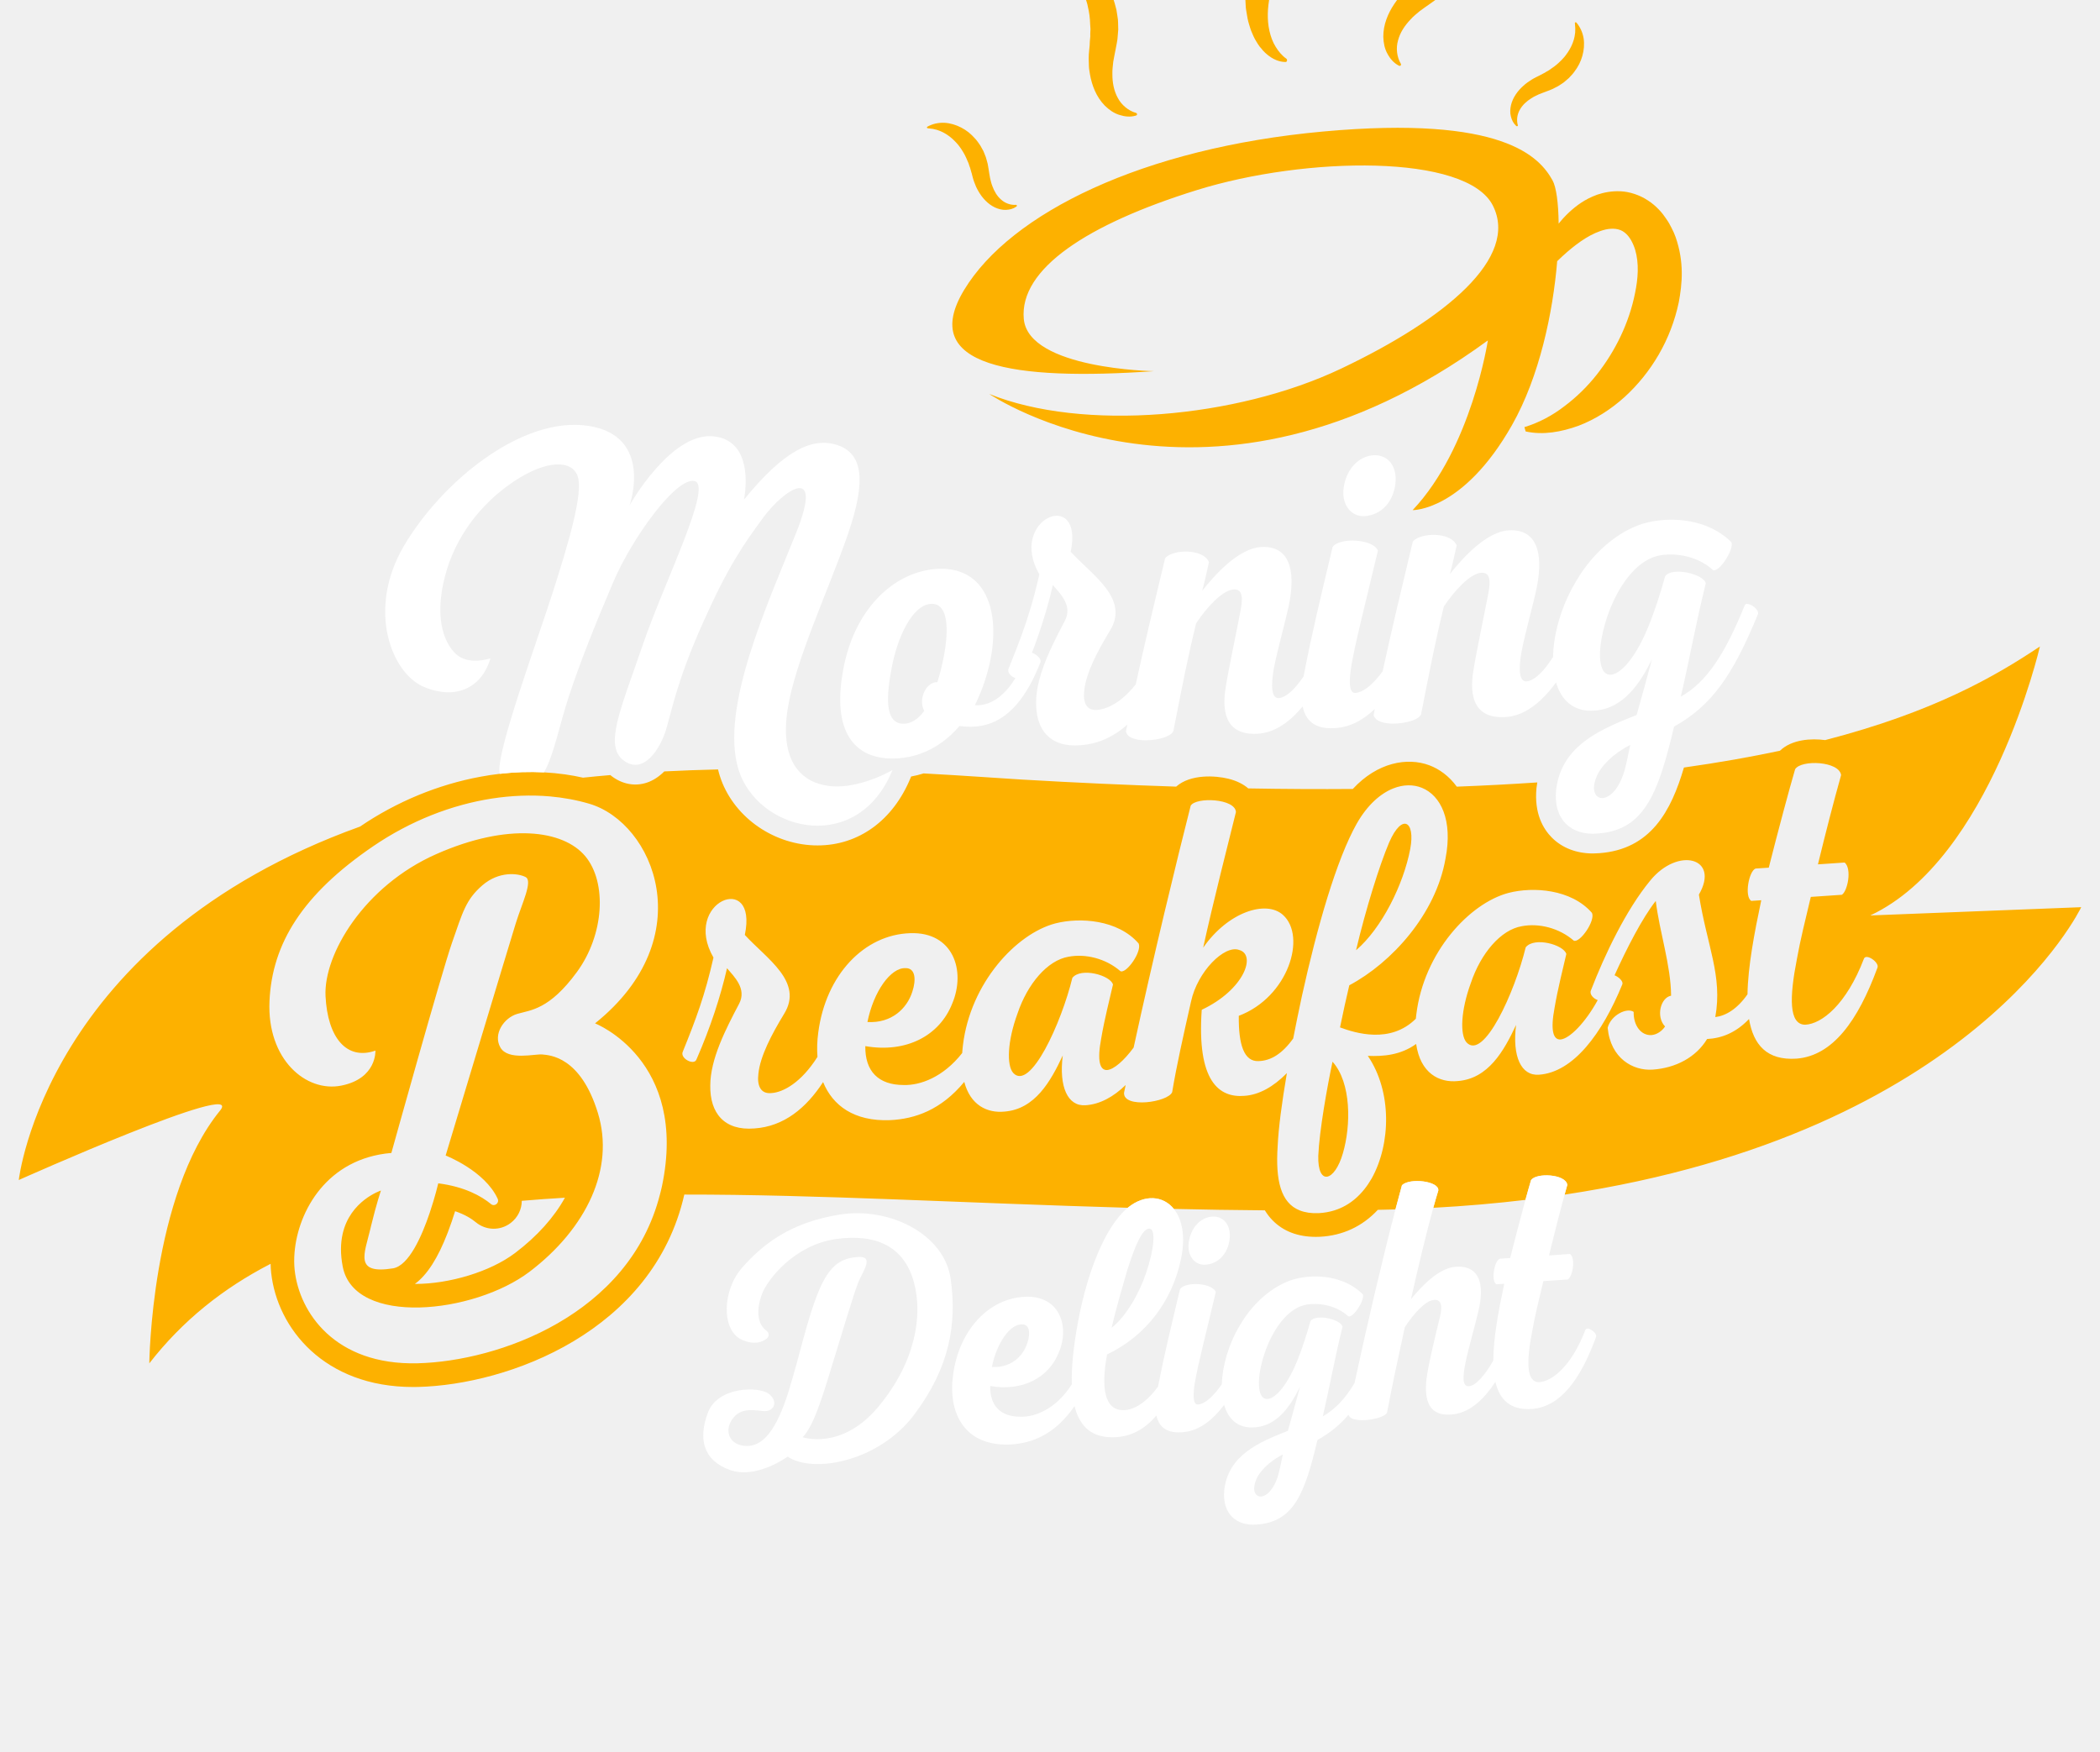
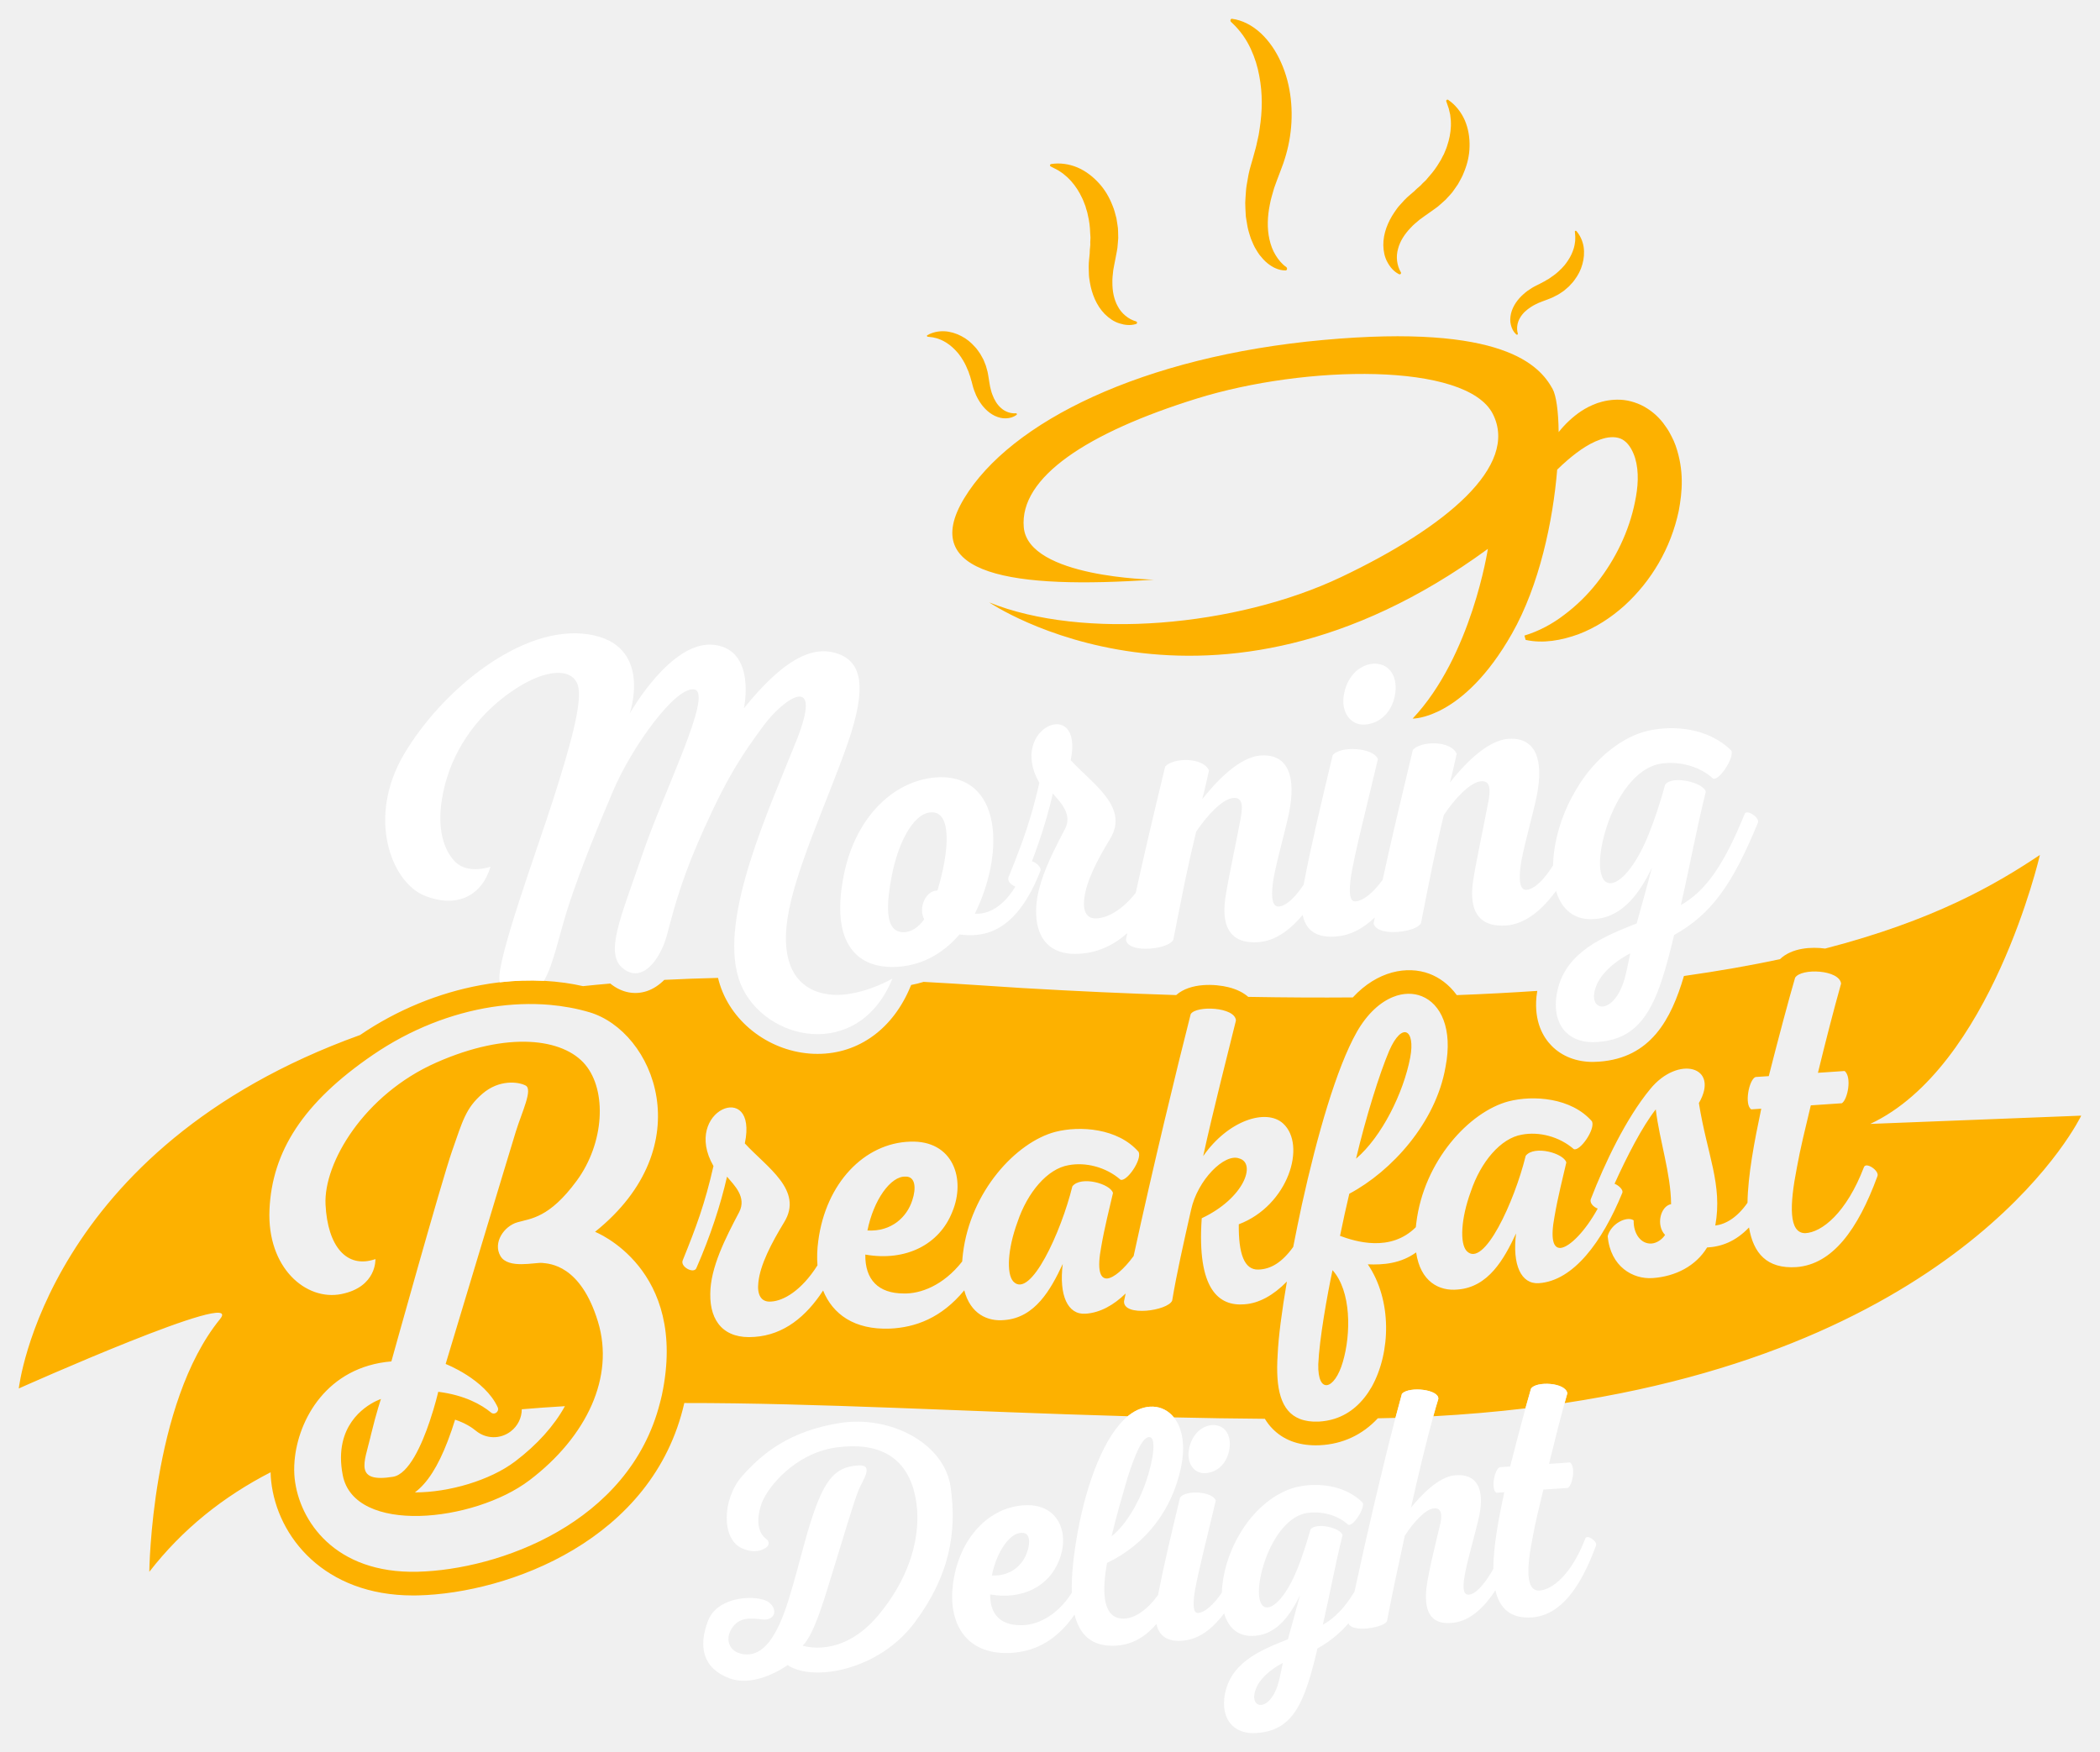
- <svg xmlns="http://www.w3.org/2000/svg" viewBox="153.98 253.37 671.03 559.88" role="img" aria-label="Morning Breakfast Delight">
+ <svg xmlns="http://www.w3.org/2000/svg" viewBox="153.98 186.75 671.03 559.88" role="img" aria-label="Morning Breakfast Delight">
  <g transform="translate(0,1000) scale(1,-1)">
    <path fill="#fdb100" fill-rule="nonzero" d="M 592.3 370.05 C 589.43 365.05 585.48 361.42 580.38 359.82 C 578.81 359.33 577.13 359.02 575.33 358.93 C 572.97 358.83 571 359.14 569.33 359.79 C 563.22 362.18 561.52 369.43 562.24 380.32 C 562.49 385.98 563.56 394.17 565.19 403.69 C 560.85 399.26 556.23 396.73 551.65 396.42 C 543.45 395.73 536.39 401.13 537.98 423.92 C 551.53 430.3 555.52 441.51 549.94 443.04 C 545.27 444.78 536.61 436.13 534.56 426.56 C 532.06 415.46 530.01 406.44 528.53 397.59 C 527.16 394.36 512.93 392.31 513.15 397.38 C 513.33 398.21 513.5 399.04 513.67 399.88 C 509.77 396.09 505.47 393.72 500.85 393.41 C 495.16 393.02 492.31 399.25 493.57 409.32 C 489.69 400.99 484.68 392.18 475 391.39 C 469.5 390.83 464.06 393.38 462.1 400.88 C 454.76 391.99 446.44 389.01 438.33 388.65 C 426.93 388.22 420.06 393.28 416.99 400.82 C 411.61 392.55 404.49 386.64 395.06 386 C 385.38 385.22 380.82 390.92 380.94 399.68 C 380.94 408.15 385.83 417.64 390.16 425.85 C 392.67 430.67 388.57 434.49 386.29 437.21 C 384.24 428.19 380.94 418.12 376.5 407.99 C 375.7 406.02 371.14 408.45 372.17 410.56 C 376.38 420.96 379.23 428.53 381.96 440.61 C 371.71 458.37 396.31 468.5 391.98 447.84 C 398.93 440.25 410.89 432.85 404.51 422.58 C 400.53 416.03 396.88 409.09 396.31 403.45 C 395.86 399.72 397 396.93 400.53 397.31 C 404.27 397.56 410 400.66 415.19 408.87 C 415 411.36 415.08 413.96 415.44 416.62 C 417.84 435.1 430.13 447.95 444.82 448.4 C 458.49 448.91 462.7 436.48 458.26 425.93 C 454.16 415.54 443.46 410.04 430.48 412.31 C 430.36 404.24 434.69 399.88 442.77 399.88 C 447.98 399.73 455.35 402.33 461.44 410.1 C 461.5 410.92 461.57 411.76 461.68 412.63 C 464.07 432.47 478.65 448.21 491.17 451.52 C 499.03 453.55 511.22 452.73 517.82 445.11 C 518.96 442.59 513.95 435.42 512.01 436.25 C 507.35 440.31 500.85 441.92 495.39 440.87 C 488.67 439.73 482.29 432.2 479.1 422.69 C 475.91 414 475.57 406.19 477.74 403.74 C 483.2 397.82 493.11 419.67 496.64 434.12 C 499.37 437.59 508.83 434.94 509.62 431.99 C 508.6 427.55 506.89 420.87 505.86 414.79 C 504.5 407.59 505.41 404.51 507.8 404.67 C 509.92 404.89 513.12 407.63 516.22 411.85 C 522.5 440.77 529.97 471.55 534.45 489.15 C 536.16 491.99 548.68 491.47 548.91 487.11 C 546.86 478.78 541.51 457.92 538.44 443.77 C 546.41 455.24 558.59 459.07 563.94 454.24 C 571.57 447.37 565.65 427.98 549.82 421.99 C 549.71 412.69 551.53 407.35 556.09 407.52 C 560.09 407.62 563.72 409.88 567.21 414.75 C 568.06 419.12 568.99 423.66 569.98 428.27 C 574.88 450.46 581.03 471.92 587.52 483.43 C 590.9 489.36 595.06 493.02 599.17 494.66 C 602.38 495.94 605.56 495.97 608.3 494.87 C 614.34 492.44 618.28 484.53 615.87 472.22 C 612.8 454.52 598.68 438.95 585.13 431.75 C 584.22 428 583.08 422.73 582.17 418.29 C 587.05 416.49 598.25 412.95 606.39 421.06 C 606.44 421.5 606.48 421.94 606.54 422.39 C 608.93 442.23 623.5 457.98 636.03 461.28 C 643.89 463.31 656.07 462.49 662.68 454.88 C 663.82 452.36 658.81 445.19 656.87 446.01 C 652.2 450.07 645.71 451.68 640.25 450.63 C 633.53 449.5 627.15 441.96 623.96 432.45 C 620.77 423.76 620.43 415.95 622.59 413.5 C 628.06 407.58 637.97 429.43 641.5 443.88 C 644.23 447.35 653.68 444.7 654.48 441.75 C 653.46 437.31 651.75 430.63 650.72 424.55 C 649.36 417.35 650.27 414.27 652.66 414.43 C 655.58 414.73 660.57 419.83 664.51 427.01 C 663.15 427.5 661.8 428.86 662.34 430.12 C 666.78 441.62 673.61 455.89 681.24 465.15 C 690.13 476.13 703.68 472.53 696.84 460.73 C 699.46 444.24 704.47 434.73 702.08 421.59 C 705.42 422 709.06 424.13 712.37 428.86 C 712.51 437.66 714.53 448.33 716.77 458.93 L 713.59 458.72 C 711.31 460.07 712.79 468.23 714.95 469.06 L 719.17 469.34 C 722.13 481.02 725.66 494.24 727.59 500.8 C 729.53 503.93 741.71 503.39 742.28 498.92 C 739.78 490 737.39 480.68 734.88 470.4 L 743.42 470.98 C 745.81 468.95 744.33 461.75 742.51 460.67 L 732.6 460 C 730.9 452.91 729.19 445.96 728.16 440.16 C 725.77 427.97 725.54 419.21 730.78 419.15 C 736.13 419.37 743.99 425.64 749.57 440.23 C 750.25 442.06 754.58 439.07 753.9 437.38 C 747.64 420.29 739.55 409.22 728.05 408.31 C 718.54 407.67 714.23 412.78 712.86 420.98 C 708.59 416.49 703.99 414.81 699.46 414.58 C 695.93 408.74 689.44 405.3 682.04 404.8 C 675.78 404.37 668.6 408.4 667.69 418.18 C 668.72 422.21 673.84 424.74 676 423.25 C 675.89 418.87 678.4 415.62 681.7 415.84 C 683.41 415.96 685.11 417.17 686.03 418.59 C 683.06 421.68 684.55 427.79 687.96 428.43 C 687.85 438.4 684.32 448.41 683.06 458.71 C 678.76 453.25 673.85 443.69 669.89 434.95 C 671.27 434.4 672.78 432.97 672.36 432.02 C 665.98 416.42 656.76 403.91 645.71 403.17 C 640.02 402.78 637.17 409.02 638.42 419.08 C 634.55 410.75 629.54 401.94 619.86 401.15 C 613.82 400.53 607.84 403.66 606.49 413 C 601.51 409.42 596.03 408.99 591.05 409.19 C 598.79 397.82 598.45 381.12 592.3 370.05 M 299.4 359.55 C 302.55 358.49 304.68 357.14 306.05 356 C 309.28 353.34 313.86 353.25 317.19 355.81 C 319.46 357.55 320.7 360.17 320.71 362.87 C 325.22 363.26 329.82 363.59 334.49 363.86 C 331.04 357.61 325.68 351.59 318.6 346.22 C 310.54 340.11 297.39 336.31 286.72 336.31 L 286.55 336.31 C 290.5 339.22 293.92 344.58 297.03 352.67 C 297.96 355.08 298.76 357.45 299.4 359.55 M 287.42 310.95 C 260.96 310.29 249.62 327.22 248.14 340.7 C 247.95 342.46 247.93 344.38 248.1 346.37 C 249.21 359.6 258.47 376.45 279.04 378.17 C 279.04 378.17 295.06 435.77 298.43 445.39 C 301.8 455 302.79 459.11 308.13 463.71 C 313.47 468.31 319.55 467.57 321.93 466.34 C 324.32 465.11 320.78 457.96 318.81 451.63 C 316.84 445.3 296.38 377.35 296.38 377.35 C 296.38 377.35 308.91 372.5 313.02 363.5 C 313.26 362.97 313.15 362.46 312.86 362.09 C 312.42 361.51 311.56 361.26 310.87 361.83 C 310.85 361.84 310.84 361.85 310.83 361.87 C 307.79 364.36 302.52 367.37 294.02 368.46 C 294.02 368.46 293.03 364.18 291.28 359.01 C 288.75 351.5 284.6 342.11 279.54 341.29 C 267.03 339.28 270.45 345.98 272.3 353.8 C 272.38 354.16 272.47 354.51 272.55 354.86 C 274.29 362.02 275.71 366.16 275.71 366.16 C 275.71 366.16 265.8 362.96 263.44 352.18 C 262.81 349.31 262.71 345.9 263.49 341.86 C 267.18 322.68 305.4 326.73 323.17 340.19 C 332.22 347.06 339.16 355.37 343.07 364.28 C 346.82 372.85 347.76 381.97 345.05 390.88 C 339.5 409.07 329.58 409.39 327.28 409.64 C 324.97 409.89 316.35 407.59 313.88 411.86 C 311.42 416.13 315.03 421.39 319.3 422.62 C 323.58 423.86 329.49 423.94 338.29 435.94 C 347.08 447.93 347.98 464.62 341 473 C 334.01 481.38 316.35 483.84 293.34 473.65 C 270.33 463.47 257.34 441.61 258 428.29 C 258.66 414.98 264.74 407.67 273.94 410.87 C 273.94 410.87 274.44 402 263.1 399.7 C 251.76 397.4 239.27 408.08 240.09 426.65 C 240.91 445.22 250.77 460.84 273.12 476.12 C 285.14 484.34 298.31 489.42 311.1 491.42 C 317.43 492.4 323.67 492.63 329.64 492.12 C 334.03 491.73 338.29 490.95 342.31 489.76 C 362.86 483.68 378.31 447.03 344.12 419.58 C 344.12 419.58 374.03 407.91 365.49 367.48 C 365.3 366.58 365.07 365.71 364.84 364.83 C 355.01 326.39 313.29 311.59 287.42 310.95 M 751.6 454.07 C 790.17 472.12 805.81 540.03 805.81 540.03 C 791.53 530.49 771.96 519.12 737.19 510.11 C 732.81 510.7 726.54 510.37 722.74 506.71 C 713.49 504.74 703.31 502.93 692.06 501.34 C 688.01 487.55 681.5 475.11 664.89 473.96 C 664.24 473.91 663.59 473.88 662.95 473.88 C 657.71 473.88 653.11 475.66 649.82 478.99 C 647.16 481.68 644.16 486.59 644.94 494.72 L 644.95 494.82 C 645.02 495.42 645.1 496 645.2 496.58 C 637.05 496.03 628.48 495.57 619.48 495.23 C 617.01 498.64 613.84 500.89 610.68 502.07 C 603.65 504.68 594.11 503 586.25 494.49 C 575.64 494.41 564.52 494.46 552.84 494.67 C 551.39 495.93 549.36 497.05 546.51 497.76 C 542.41 498.78 534.39 499.31 529.81 495.24 C 514.27 495.74 497.85 496.48 480.46 497.5 C 473.35 497.92 462.46 498.74 449.11 499.46 C 447.8 499.05 446.47 498.72 445.12 498.47 L 444.98 498.13 C 439.41 484.48 428.36 476.45 415.25 476.45 C 414.83 476.45 414.41 476.46 413.98 476.47 C 400.32 477.01 388 486.11 384.01 498.6 C 383.79 499.3 383.59 500.01 383.42 500.73 C 377.75 500.6 372.02 500.4 366.25 500.1 C 364.63 498.49 362.76 497.2 360.64 496.5 C 356.82 495.25 352.82 496 349.37 498.63 C 349.25 498.73 349.13 498.83 349.01 498.93 C 346.09 498.68 343.17 498.41 340.27 498.1 C 338.39 498.53 336.48 498.87 334.54 499.15 C 332.32 499.46 330.07 499.68 327.8 499.8 C 323.17 500.04 318.45 499.88 313.69 499.34 C 311.61 499.1 309.52 498.78 307.44 498.39 C 294.17 495.94 280.87 490.54 269.02 482.47 C 168.51 446.27 159.98 369.52 159.98 369.52 C 159.98 369.52 232.64 402 224.3 391.71 C 202.21 364.58 201.69 310.93 201.69 310.93 C 212.3 324.59 225.3 334.94 240.45 342.74 C 240.47 341.74 240.53 340.78 240.63 339.87 C 242.57 322.12 257.58 303.37 285.98 303.37 C 286.52 303.37 287.06 303.38 287.61 303.39 C 316.5 304.11 362.72 321.1 372.64 364.87 C 414.97 364.92 462.61 362.12 514.34 360.65 C 514.39 360.69 514.44 360.73 514.48 360.77 C 519.74 364.98 525.62 364.55 529.07 360.28 C 538.64 360.06 548.33 359.9 558.15 359.83 C 558.84 358.7 559.63 357.63 560.58 356.67 C 564.02 353.14 568.68 351.35 574.46 351.35 C 574.87 351.35 575.29 351.36 575.71 351.38 C 583.01 351.74 589.31 354.69 594.25 359.99 C 596.14 360.03 598.02 360.06 599.88 360.12 C 600.61 362.92 601.31 365.53 601.96 367.86 C 604.4 370.29 613.94 369.2 613.57 366.15 C 613.1 364.63 612.55 362.75 611.97 360.64 C 622.26 361.2 632.07 362.05 641.41 363.17 C 642.09 365.65 642.7 367.81 643.19 369.45 C 644.72 371.92 654.35 371.49 654.8 367.96 C 654.51 366.93 654.22 365.89 653.93 364.85 C 784.84 384.63 819.01 456.71 819.01 456.71 Z" />
    <path fill="#fdb100" fill-rule="nonzero" d="M 462.06 653.98 C 447.27 629.49 477.67 624.89 522.71 628.01 C 522.71 628.01 482.6 628.66 481.12 644.69 C 479.65 660.72 501.5 675.01 536.35 685.86 C 571.19 696.71 622.63 697.53 631.01 680.93 C 639.39 664.33 616.06 644.77 582.53 628.83 C 549 612.89 499.95 608.68 470.08 620.73 C 470.08 620.73 540.37 572.72 629.41 637.84 C 629.41 637.84 624.23 603.56 605.37 583.6 C 605.37 583.6 621.48 583.24 637.09 610.72 C 645.91 626.24 650.22 646.84 651.56 663.16 C 652.62 664.21 653.73 665.21 654.84 666.18 C 658.47 669.28 662.55 672.21 667.01 673.28 C 669.2 673.76 671.46 673.63 673.08 672.34 C 674.7 671.12 675.8 668.96 676.47 666.83 C 677.77 662.43 677.4 657.53 676.42 652.87 C 674.53 643.45 670.19 634.49 664.2 626.9 C 661.2 623.1 657.72 619.69 653.86 616.8 C 650.04 613.85 645.73 611.54 641.09 610.13 L 641.48 608.75 C 647.06 607.51 652.93 608.59 658.39 610.57 C 663.8 612.63 668.77 615.85 673.08 619.73 C 681.64 627.55 687.88 638.02 690.41 650.01 C 691.53 656.05 692.18 662.9 689.39 670.89 C 689.04 671.86 688.62 672.84 688.08 673.84 C 687.6 674.83 687.05 675.79 686.36 676.75 L 685.36 678.15 C 684.98 678.66 684.47 679.21 684 679.71 C 683.05 680.71 681.85 681.74 680.54 682.58 C 677.92 684.33 674.61 685.39 671.77 685.5 C 668.89 685.63 666.47 685.11 664.43 684.44 C 660.41 683 657.71 680.93 655.4 678.81 C 654.14 677.64 653.04 676.42 652.03 675.16 C 651.96 681.88 651.24 686.88 650.08 688.98 C 645.97 696.38 634.46 709.86 576.78 704.6 C 519.09 699.34 476.85 678.47 462.06 653.98" />
    <path fill="#fdb100" fill-rule="nonzero" d="M 547.55 806.06 C 550.46 803.34 552.31 800.51 553.66 797.61 C 554.99 794.72 555.86 791.85 556.37 788.99 C 557.45 783.3 557.36 777.82 556.5 772.23 C 556.42 771.53 556.27 770.83 556.17 770.12 C 556 769.42 555.89 768.71 555.7 768.01 C 555.43 766.56 555.01 765.15 554.6 763.68 L 554.45 763.11 L 554.22 762.3 L 553.75 760.68 C 553.44 759.6 553.14 758.56 552.92 757.4 C 552.71 756.23 552.49 755.08 552.31 753.92 L 552.19 753.05 L 552.11 752.12 L 551.98 750.28 C 551.94 749.66 551.89 749.06 551.88 748.44 L 551.94 746.51 L 552.04 744.6 C 552.05 743.98 552.21 743.28 552.3 742.64 L 552.63 740.71 C 552.75 740.07 552.94 739.4 553.13 738.77 C 553.33 738.13 553.5 737.51 553.73 736.89 C 553.99 736.27 554.24 735.65 554.51 735.06 C 554.77 734.47 555.09 733.9 555.43 733.36 C 555.78 732.81 556.07 732.26 556.46 731.78 C 556.86 731.29 557.25 730.82 557.64 730.38 C 558.03 729.93 558.49 729.56 558.91 729.18 C 560.67 727.73 562.61 726.87 564.6 726.82 L 564.78 726.81 C 564.94 726.81 565.11 726.92 565.19 727.11 C 565.31 727.38 565.22 727.74 564.99 727.9 C 563.69 728.79 562.51 730.18 561.6 731.68 C 560.65 733.19 560.03 734.94 559.62 736.73 C 558.8 740.35 559 744.19 559.73 747.82 C 560.05 749.66 560.63 751.42 561.13 753.2 C 561.73 754.95 562.39 756.62 563.06 758.39 C 564.47 761.93 565.59 765.69 566.18 769.63 C 567.38 777.46 566.6 786.01 563.34 793.26 C 561.75 796.87 559.54 800.13 556.85 802.64 C 554.16 805.13 550.95 806.82 547.64 807.25 C 547.49 807.27 547.34 807.2 547.24 807.04 C 547.09 806.8 547.14 806.44 547.34 806.25 Z" />
    <path fill="#fdb100" fill-rule="nonzero" d="M 489.71 760.06 L 489.96 759.93 L 491.93 758.91 C 492.54 758.55 493.1 758.17 493.61 757.81 L 495.04 756.6 C 495.48 756.21 495.88 755.74 496.27 755.34 C 497.78 753.63 498.87 751.85 499.72 750.04 C 500.17 749.16 500.47 748.2 500.83 747.33 C 501.05 746.36 501.44 745.52 501.58 744.55 C 502.03 742.72 502.28 740.81 502.33 738.85 L 502.43 737.36 C 502.4 736.86 502.37 736.35 502.36 735.84 C 502.46 734.82 502.19 733.76 502.19 732.69 L 502.18 732.27 L 502.12 731.65 L 502 730.43 C 501.92 729.61 501.85 728.82 501.86 727.97 C 501.88 727.12 501.89 726.27 501.93 725.43 C 501.95 724.61 502.15 723.68 502.27 722.83 C 502.87 719.39 504.27 715.68 506.98 712.9 C 508.34 711.55 509.93 710.43 511.69 709.9 C 513.42 709.34 515.16 709.18 516.84 709.66 L 517 709.71 C 517.14 709.75 517.26 709.86 517.3 710 C 517.36 710.23 517.23 710.47 517 710.54 C 514.54 711.23 512.35 713.07 511.16 715.34 C 509.9 717.61 509.42 720.28 509.43 722.93 C 509.38 724.26 509.57 725.59 509.71 726.92 C 509.92 728.25 510.22 729.54 510.47 730.9 C 510.69 732.29 511.08 733.65 511.13 735.07 L 511.3 737.18 L 511.25 739.3 L 511.2 740.36 L 511.05 741.41 L 510.72 743.51 C 510.34 744.87 510.05 746.27 509.47 747.57 C 508.45 750.21 506.99 752.71 505.05 754.79 C 503.14 756.88 500.83 758.64 498.2 759.76 C 495.57 760.85 492.64 761.28 489.83 760.82 C 489.71 760.8 489.6 760.72 489.54 760.6 C 489.44 760.41 489.51 760.16 489.71 760.06" />
    <path fill="#fdb100" fill-rule="nonzero" d="M 600.88 725.7 L 601.03 725.62 C 601.16 725.56 601.32 725.55 601.45 725.63 C 601.66 725.76 601.73 726.02 601.61 726.23 C 600.31 728.43 599.99 731.26 600.71 733.73 C 601.36 736.25 602.87 738.5 604.7 740.41 C 605.58 741.41 606.64 742.24 607.66 743.1 C 608.74 743.92 609.84 744.64 610.96 745.45 C 612.08 746.3 613.31 747.02 614.32 748.01 L 615.9 749.42 L 617.33 750.98 L 618.03 751.78 L 618.65 752.65 L 619.86 754.39 C 620.53 755.64 621.28 756.85 621.76 758.19 C 622.86 760.8 623.52 763.62 623.56 766.46 C 623.63 769.3 623.17 772.16 622.05 774.79 C 620.9 777.4 619.08 779.73 616.73 781.34 C 616.63 781.41 616.5 781.43 616.37 781.39 C 616.16 781.31 616.05 781.08 616.12 780.87 L 616.21 780.61 L 616.93 778.51 C 617.11 777.83 617.25 777.17 617.38 776.55 L 617.58 774.69 C 617.63 774.1 617.59 773.48 617.6 772.93 C 617.5 770.65 617.06 768.61 616.42 766.72 C 616.15 765.77 615.7 764.87 615.36 763.99 C 614.85 763.14 614.54 762.26 613.97 761.46 C 613.03 759.83 611.9 758.28 610.58 756.82 L 609.62 755.68 C 609.25 755.33 608.87 754.99 608.52 754.63 C 607.88 753.82 606.96 753.24 606.22 752.47 L 605.92 752.17 L 605.45 751.77 L 604.52 750.97 C 603.89 750.43 603.3 749.91 602.72 749.29 C 602.14 748.66 601.56 748.04 601.01 747.4 C 600.46 746.79 599.96 745.99 599.46 745.29 C 597.51 742.39 595.96 738.74 596 734.86 C 596.05 732.94 596.42 731.04 597.33 729.44 C 598.19 727.83 599.34 726.51 600.88 725.7" />
    <path fill="#fdb100" fill-rule="nonzero" d="M 450.41 705.64 L 450.59 705.62 L 452.04 705.44 C 452.5 705.35 452.93 705.24 453.33 705.14 L 454.5 704.71 C 454.86 704.57 455.22 704.37 455.55 704.21 C 456.87 703.5 457.95 702.64 458.89 701.71 C 459.37 701.27 459.77 700.75 460.2 700.29 C 460.56 699.74 460.99 699.3 461.3 698.74 C 461.99 697.7 462.58 696.58 463.06 695.37 L 463.46 694.47 C 463.56 694.15 463.66 693.83 463.77 693.51 C 464.06 692.9 464.14 692.19 464.38 691.52 L 464.47 691.26 L 464.57 690.86 L 464.77 690.08 C 464.91 689.55 465.05 689.05 465.25 688.52 C 465.45 688 465.66 687.48 465.87 686.96 C 466.07 686.46 466.41 685.93 466.67 685.43 C 467.83 683.44 469.55 681.46 471.86 680.35 C 473.01 679.82 474.25 679.49 475.46 679.56 C 476.66 679.61 477.78 679.91 478.71 680.59 L 478.8 680.65 C 478.88 680.71 478.92 680.81 478.91 680.91 C 478.9 681.06 478.76 681.18 478.61 681.17 C 476.92 681.04 475.15 681.68 473.89 682.82 C 472.59 683.93 471.69 685.48 471.09 687.12 C 470.76 687.94 470.57 688.8 470.36 689.66 C 470.18 690.54 470.07 691.4 469.92 692.3 C 469.74 693.21 469.67 694.15 469.38 695.03 L 469 696.38 L 468.49 697.68 L 468.22 698.33 L 467.88 698.95 L 467.2 700.17 C 466.65 700.93 466.16 701.73 465.5 702.4 C 464.27 703.81 462.79 705.02 461.11 705.87 C 459.45 706.73 457.62 707.29 455.74 707.39 C 453.86 707.47 451.94 707.06 450.31 706.14 C 450.24 706.1 450.19 706.03 450.17 705.94 C 450.16 705.79 450.26 705.66 450.41 705.64" />
    <path fill="#fdb100" fill-rule="nonzero" d="M 638.43 706.42 L 638.52 706.35 C 638.59 706.29 638.69 706.26 638.79 706.29 C 638.94 706.33 639.03 706.49 638.98 706.64 C 638.51 708.26 638.78 710.13 639.64 711.59 C 640.47 713.09 641.8 714.29 643.28 715.21 C 644.01 715.7 644.82 716.06 645.62 716.45 C 646.44 716.8 647.27 717.08 648.12 717.41 C 648.97 717.77 649.87 718.03 650.68 718.5 L 651.92 719.14 L 653.1 719.91 L 653.67 720.3 L 654.21 720.76 L 655.27 721.67 C 655.9 722.37 656.58 723.01 657.11 723.79 C 658.24 725.28 659.12 726.98 659.61 728.79 C 660.12 730.59 660.29 732.5 660.01 734.37 C 659.7 736.22 658.92 738.01 657.68 739.43 C 657.62 739.49 657.54 739.52 657.46 739.52 C 657.31 739.5 657.2 739.38 657.21 739.23 L 657.23 739.05 L 657.34 737.58 C 657.35 737.12 657.33 736.67 657.31 736.26 L 657.13 735.03 C 657.07 734.65 656.94 734.26 656.86 733.91 C 656.43 732.46 655.81 731.23 655.09 730.12 C 654.76 729.56 654.32 729.06 653.96 728.55 C 653.49 728.09 653.16 727.58 652.66 727.16 C 651.79 726.27 650.81 725.46 649.73 724.75 L 648.93 724.18 C 648.64 724.01 648.34 723.86 648.05 723.68 C 647.51 723.27 646.83 723.05 646.23 722.68 L 645.99 722.54 L 645.62 722.36 L 644.89 722 C 644.41 721.75 643.94 721.52 643.47 721.22 C 643 720.91 642.52 720.61 642.07 720.29 C 641.62 719.99 641.17 719.56 640.73 719.19 C 639.01 717.66 637.42 715.57 636.81 713.08 C 636.53 711.85 636.45 710.57 636.77 709.4 C 637.06 708.23 637.58 707.2 638.43 706.42" />
    <path fill="#fdb100" fill-rule="nonzero" d="M 604.6 475.29 C 606.31 484.29 601.98 486.86 597.88 477.43 C 594.81 470.25 590.37 456.02 587.29 442.96 C 595.49 449.94 602.44 463.94 604.6 475.29" />
    <path fill="#fdb100" fill-rule="nonzero" d="M 445.51 429.72 C 446.76 433.49 446.53 437.3 443.34 437.23 C 438.56 437.45 433.1 429.7 431.16 420.01 C 438.79 419.56 443.8 424.27 445.51 429.72" />
    <path fill="#fdb100" fill-rule="nonzero" d="M 575.22 377.24 C 574.99 367.52 580.46 368.98 583.08 378.04 C 585.7 386.96 585.81 400.63 579.77 407.33 C 578.07 399.29 575.56 385.32 575.22 377.24" />
    <path fill="#ffffff" fill-rule="nonzero" d="M 457.76 337.9 C 455.79 352.19 438.23 361.01 422.33 358.48 C 406.42 355.95 397.61 348.87 391.14 341.53 C 384.67 334.2 384.42 321.32 391.14 318.42 C 395.1 316.71 397.63 317.75 399.03 318.88 C 399.82 319.52 399.75 320.74 398.93 321.33 C 395.82 323.57 395.71 328.05 397.3 332.66 C 399.13 337.92 408.03 348.84 421.18 350.67 C 434.33 352.49 442.93 347.93 445.97 337.01 C 449 326.08 446.37 311.11 434.64 297.05 C 422.9 282.98 410.46 287.33 410.46 287.33 C 414.3 290.97 417.87 303.92 420.25 311.56 C 422.63 319.2 426.99 333.99 428.39 337.2 C 429.78 340.4 433.32 345.25 428.3 344.92 C 423.29 344.59 419.26 343.03 415.48 333.75 C 411.7 324.46 409.73 314.11 405.95 301.94 C 402.17 289.78 397.82 284.36 392.48 284.52 C 387.13 284.69 385.41 289.12 387.79 292.8 C 390.17 296.48 393.63 296.19 397.57 295.7 C 401.51 295.21 402.75 298.82 399.63 301.2 C 396.5 303.59 383.44 303.59 380.23 295.29 C 377.03 286.99 378.59 280 387.13 276.88 C 395.68 273.76 405.65 281.12 405.65 281.12 C 413.82 275.63 434.84 279.47 446.18 294.63 C 457.52 309.79 459.74 323.6 457.76 337.9" />
    <path fill="#ffffff" fill-rule="nonzero" d="M 408.42 576.44 C 399.51 554.14 383.95 520.46 389.92 500.85 C 389.95 500.74 389.98 500.62 390.01 500.52 C 396.05 481.6 425.88 473.56 437.98 497.93 C 438.31 498.58 438.61 499.27 438.91 499.97 C 438.99 500.16 439.07 500.33 439.15 500.52 C 439.15 500.52 438.81 500.32 438.21 500 C 437.4 499.58 436.12 498.94 434.5 498.27 C 430.48 496.61 424.46 494.74 418.81 495.46 C 414.6 496 411.09 497.75 408.68 500.86 C 405.6 504.83 404.31 511.02 405.62 519.74 C 407.97 535.27 418.57 557.59 424.85 575.7 C 431.14 593.82 429.35 601.84 421.43 604.43 C 413.51 607.01 404.39 602.58 391.69 586.92 C 391.69 586.92 395.76 605.7 382.04 607.18 C 368.32 608.66 355.17 585.16 355.17 585.16 C 355.17 585.16 362.98 607.42 341.86 610.55 C 320.74 613.67 295.18 592.72 283.1 572.25 C 271.02 551.79 279.11 531.25 289.63 527.02 C 300.36 522.7 308.12 527.39 310.71 536.26 C 310.71 536.26 303.56 533.71 299.45 537.82 C 295.35 541.93 292.96 550.07 296.17 562.47 C 299.37 574.88 307.43 585.57 318.11 592.72 C 328.79 599.86 336.76 599.62 338.57 594.44 C 340.38 589.26 335.94 573.98 330.68 557.54 C 325.42 541.11 312.6 506.43 313.59 499.78 C 313.61 499.62 313.66 499.48 313.69 499.33 C 318.45 499.88 323.17 500.04 327.8 499.8 C 331.01 505.32 332.73 515.03 335.86 524.43 C 339.39 535.03 343.87 546.37 349.91 560.54 C 355.95 574.72 370.12 594.32 375.96 592.88 C 381.79 591.44 366.18 560.5 359.28 540.29 C 352.38 520.07 346.95 508.4 353.2 503.64 C 359.44 498.87 364.95 507.01 366.92 513.83 C 368.89 520.65 370.62 529.77 378.67 547.77 C 386.72 565.76 391.57 572.66 397.98 581.37 C 404.39 590.09 417.38 598.88 408.42 576.44" />
    <path fill="#ffffff" fill-rule="nonzero" d="M 590.06 581.69 C 595.52 582.06 599.17 586.41 599.85 591.92 C 600.53 597.43 597.69 601.34 592.9 601.15 C 587.89 600.82 584.14 596.46 583.34 590.81 C 582.54 585.56 585.62 581.39 590.06 581.69" />
    <path fill="#ffffff" fill-rule="nonzero" d="M 663.97 497.98 C 663.98 498.02 663.99 498.05 664.01 498.08 C 665.3 501.7 669.6 505.9 674.9 508.56 C 674.33 505.79 673.76 502.88 673.08 500.37 C 672.93 499.87 672.77 499.4 672.61 498.94 C 668.85 488.4 661.02 490.19 663.97 497.98 M 449.3 519.46 C 447.59 517.02 445.32 515.5 443.15 515.35 C 436.21 514.89 437.34 524.94 438.94 533.38 C 440.88 543.49 445.54 552.96 451.12 553.61 C 458.41 554.51 457.27 540.9 453.52 528.63 C 449.99 528.8 447.25 523.28 449.3 519.46 M 711.45 553.11 C 705.19 537.66 699.38 528.66 691.07 524 C 694.14 537.32 695.74 546.86 699.04 560.2 C 698.47 563.17 688.22 565.62 686.06 562.47 C 684.58 557.04 682.53 550.89 680.82 546.68 C 675.92 534.46 669.77 528.99 666.81 531.66 C 665.26 533.15 664.82 536.9 665.63 541.91 C 665.93 543.79 666.41 545.84 667.07 548.02 C 667.37 548.99 667.69 549.99 668.07 551.01 C 671.71 560.68 677.75 568.2 684.81 569.22 C 690.16 569.99 696.76 568.66 701.32 564.46 C 703.25 563.49 708.15 571.07 707.24 573.33 C 699.84 580.76 688.56 581.5 680.71 579.74 C 672.85 577.98 663.63 571.35 657.48 560.68 C 656.55 559.14 655.71 557.55 654.96 555.93 C 651.99 549.55 650.35 542.7 650.23 536.67 C 648.3 533.62 646.28 531.24 644.41 529.95 C 643.48 529.31 642.59 528.93 641.76 528.87 C 639.25 528.71 639.25 533.22 640.16 538.33 C 641.42 544.84 643.81 552.93 645.06 559.03 C 647.23 570.1 644.95 577.6 636.18 577.15 C 629 576.8 621.38 568.36 617.28 563.17 C 618.19 566.51 618.64 568.86 619.44 572.33 C 617.62 576.72 607.82 576.47 605.43 573.57 C 603.62 566.02 601.88 558.76 600.21 551.63 C 598.67 545.04 597.19 538.56 595.78 532.05 C 593.07 528.4 590.25 525.88 587.92 525.32 C 587.68 525.26 587.44 525.21 587.21 525.2 C 585.16 524.92 584.93 528.19 585.73 533.57 C 585.85 534.28 585.99 535.01 586.13 535.75 C 586.58 538.12 587.13 540.66 587.77 543.47 C 589.36 550.4 591.52 558.95 594.27 570.64 C 592.91 574.37 582.09 575.01 579.81 571.85 C 577.95 564.05 576.24 556.95 574.68 550.11 C 573.18 543.54 571.81 537.22 570.59 530.77 C 570.57 530.68 570.56 530.59 570.54 530.5 C 568.18 526.97 565.74 524.48 563.62 523.76 C 563.27 523.64 562.94 523.56 562.61 523.54 C 560.11 523.37 560.11 527.88 561.02 533 C 562.27 539.51 564.66 547.59 565.92 553.69 C 568.08 564.77 565.8 572.27 557.03 571.82 C 549.86 571.47 542.23 563.03 538.13 557.83 C 539.04 561.17 539.5 563.53 540.29 567 C 538.47 571.38 528.68 571.14 526.29 568.24 C 524.47 560.69 522.73 553.44 521.06 546.31 C 519.62 540.12 518.23 534.02 516.89 527.91 C 514.19 524.49 511.44 522.31 509 521.08 C 507.39 520.27 505.9 519.86 504.65 519.77 C 501.12 519.4 499.98 522.19 500.43 525.91 C 501 531.55 504.65 538.49 508.63 545.05 C 515.01 555.32 503.05 562.71 496.11 570.31 C 500.43 590.96 475.84 580.83 486.09 563.07 C 484.4 555.62 482.67 549.88 480.6 544.13 C 479.31 540.57 477.9 537.01 476.29 533.03 C 475.68 531.77 477.05 530.4 478.43 529.92 C 477.16 527.82 475.82 526.16 474.44 524.88 C 471.48 522.11 468.36 521.07 465.47 521.23 C 467.42 525.18 468.91 529.28 469.91 533.33 C 470.04 533.86 470.17 534.39 470.28 534.91 C 473.79 551.13 469.15 565.89 453.06 564.81 C 439.28 563.74 426.75 551.69 423.34 532.19 C 420.27 515.01 425.56 507.03 433.82 504.85 C 436 504.28 438.38 504.1 440.88 504.27 C 443.39 504.44 445.8 504.95 448.1 505.77 C 452.78 507.44 456.99 510.43 460.58 514.62 C 466.24 513.86 472.77 514.54 478.78 521.46 C 481.48 524.56 484.07 528.91 486.43 534.94 C 486.87 536.03 485.17 537.54 483.73 538.02 C 484.5 540.02 485.21 541.99 485.88 543.95 C 487.76 549.4 489.28 554.7 490.41 559.67 C 492.69 556.96 496.79 553.13 494.28 548.32 C 493.03 545.93 491.72 543.43 490.5 540.88 C 487.53 534.67 485.06 528.15 485.06 522.14 C 485.05 521.17 485.1 520.25 485.2 519.35 C 486.03 512.21 490.57 507.77 499.18 508.47 C 502.31 508.68 505.18 509.47 507.82 510.74 C 510.12 511.84 512.24 513.3 514.2 515.05 C 514.05 514.32 513.9 513.6 513.76 512.87 C 514.05 511.27 515.9 510.43 518.22 510.15 C 522.35 509.65 527.96 510.94 528.9 512.93 C 530.31 519.99 531.42 525.86 532.69 531.96 C 533.22 534.47 533.77 537.02 534.37 539.69 C 534.92 542.15 535.52 544.7 536.19 547.45 C 539.84 552.89 544.51 557.72 547.81 558.21 C 551.34 558.72 551.11 555.15 550.31 551.14 C 549.52 546.85 546.44 532.15 545.76 527.73 C 543.94 517.77 546.56 511.25 556.58 512.2 C 559.68 512.52 562.56 513.89 565.21 515.93 C 566.99 517.31 568.67 518.98 570.23 520.87 C 570.74 518.39 571.85 516.47 573.72 515.28 C 575.53 514.13 578.05 513.66 581.4 514.01 C 583.4 514.21 585.3 514.79 587.11 515.66 C 589.31 516.73 591.37 518.24 593.28 520.05 C 593.16 519.44 593.03 518.82 592.91 518.2 C 593.2 516.56 595.13 515.72 597.53 515.46 C 601.64 515.02 607.12 516.31 608.05 518.27 C 609.46 525.37 610.58 531.28 611.87 537.42 C 612.38 539.87 612.92 542.37 613.51 544.98 C 614.06 547.45 614.66 550.02 615.34 552.79 C 618.98 558.22 623.65 563.05 626.96 563.54 C 630.49 564.06 630.26 560.49 629.46 556.47 C 628.66 552.18 625.59 537.49 624.91 533.07 C 623.08 523.11 625.7 516.59 635.72 517.53 C 639.7 517.94 643.31 520.07 646.53 523.14 C 648.19 524.72 649.75 526.55 651.19 528.54 C 651.9 526.13 653.01 524.09 654.53 522.55 C 656.74 520.32 659.81 519.16 663.85 519.57 C 672.85 520.31 678.2 528.46 681.85 535.95 C 680.14 529.68 678.43 523.28 676.95 518.13 C 666.07 513.84 654.6 509.04 651.73 497.05 C 651.51 496.11 651.33 495.14 651.21 494.12 C 650.3 484.63 656.11 479.55 664.42 480.25 C 675.81 481.01 681.08 488.01 685.12 500.41 C 686.46 504.5 687.66 509.18 688.91 514.42 C 700.86 521.1 707.58 530.58 715.67 550.25 C 716.46 551.95 712.02 554.79 711.45 553.11" />
    <path fill="#ffffff" fill-rule="nonzero" d="M 539.14 342.45 C 543.47 342.74 546.34 346.18 546.88 350.53 C 547.42 354.89 545.17 357.98 541.4 357.83 C 537.44 357.57 534.47 354.13 533.84 349.65 C 533.21 345.51 535.63 342.22 539.14 342.45" />
    <path fill="#ffffff" fill-rule="nonzero" d="M 562.45 275.33 C 559.67 265.75 552.82 267.01 555.26 273.44 C 556.24 276.32 559.67 279.68 563.89 281.8 C 563.44 279.61 562.99 277.31 562.45 275.33 M 480.55 323.38 C 483.07 323.45 483.25 320.43 482.26 317.45 C 480.91 313.15 476.95 309.42 470.92 309.77 C 472.45 317.44 476.77 323.56 480.55 323.38 M 514.3 341.1 C 516.64 348.39 518.98 353.95 521.14 353.98 C 523.48 354.14 522.76 347.29 520.15 339.66 C 517.99 333.25 513.76 325.84 509.17 322.29 C 510.62 328.54 512.86 336.14 514.3 341.1 M 660.55 321.58 C 656.14 310.05 649.93 305.09 645.71 304.92 C 641.57 304.96 641.75 311.89 643.64 321.52 C 644.45 326.11 645.79 331.6 647.14 337.2 L 654.97 337.73 C 656.41 338.58 657.58 344.28 655.69 345.88 L 648.95 345.42 C 650.64 352.36 652.26 358.74 653.93 364.85 C 654.22 365.89 654.51 366.93 654.79 367.96 C 654.34 371.49 644.71 371.92 643.19 369.44 C 642.7 367.81 642.09 365.65 641.41 363.17 C 639.94 357.79 638.13 350.9 636.53 344.59 L 633.2 344.36 C 631.49 343.71 630.32 337.26 632.12 336.19 L 634.64 336.36 C 632.8 327.68 631.16 318.94 631.15 311.84 C 628.57 307.24 625.6 303.85 623.47 303.64 C 619.06 303.02 623.65 316.07 626.35 327.48 C 628.51 336.27 626.71 342.31 619.15 341.8 C 613.75 341.43 608.18 335.55 604.84 331.43 C 607.11 341.62 609.82 352.82 611.97 360.64 C 612.55 362.75 613.1 364.63 613.57 366.15 C 613.93 369.2 604.4 370.29 601.96 367.86 C 601.31 365.53 600.61 362.92 599.88 360.12 C 595.89 344.9 590.85 323.47 586.8 304.61 C 583.8 299.62 580.59 296.2 576.67 294 C 579.1 304.53 580.36 312.07 582.97 322.62 C 582.52 324.96 574.42 326.9 572.71 324.41 C 571.54 320.12 569.92 315.26 568.57 311.93 C 564.7 302.27 559.84 297.94 557.5 300.05 C 555.61 301.87 555.79 307.93 558.49 315.35 C 561.37 323 566.14 328.93 571.72 329.74 C 575.95 330.35 581.17 329.3 584.77 325.98 C 586.3 325.22 590.17 331.2 589.45 332.99 C 583.6 338.86 574.69 339.45 568.48 338.06 C 562.27 336.67 554.98 331.42 550.12 323 C 546.58 317.09 544.57 310.2 544.41 304.27 C 541.83 300.5 539.03 297.95 536.89 297.8 C 535.27 297.58 535.09 300.16 535.72 304.42 C 536.89 311.2 539.14 319.55 542.47 333.71 C 541.39 336.66 532.84 337.17 531.05 334.67 C 528.28 323.08 525.94 313.41 524 303.47 C 520.47 298.66 516.46 295.93 512.86 295.97 C 506.92 296 505.75 303.05 507.73 313.77 C 520.33 319.8 528.52 330.94 531.31 344.08 C 532.91 351.5 531.7 357.01 529.07 360.28 C 525.62 364.55 519.74 364.98 514.48 360.77 C 514.44 360.73 514.39 360.69 514.34 360.65 C 506.85 354.45 501.24 339.37 498.38 323.83 C 497.05 316.5 496.29 309.82 496.47 304.23 C 491.41 296.3 484.69 293.74 480.1 293.87 C 473.71 293.87 470.29 297.31 470.38 303.69 C 480.64 301.9 489.1 306.25 492.34 314.46 C 495.85 322.79 492.52 332.61 481.72 332.21 C 470.11 331.86 460.39 321.7 458.51 307.1 C 456.89 295.11 462.1 284.45 476.59 284.99 C 483.74 285.31 491.08 288.19 497.34 297.25 C 498.81 291.35 502.18 287.7 508.27 287.34 C 514.8 286.95 519.63 289.73 523.5 294.26 C 524.31 290.47 526.97 288.39 532.3 288.96 C 537.36 289.47 541.64 293 545.14 297.65 C 546.5 292.96 549.74 289.96 555.16 290.5 C 562.27 291.09 566.5 297.53 569.38 303.45 C 568.03 298.5 566.68 293.44 565.51 289.36 C 556.24 285.71 546.44 281.6 545.17 270.39 C 544.46 262.88 549.04 258.87 555.61 259.42 C 567.58 260.23 571 269.75 574.96 286.43 C 578.85 288.61 582.03 291.17 584.88 294.49 C 585.8 291.25 596.78 293.16 597.2 295.28 C 598.91 304.14 600.53 311.81 602.86 322.44 C 605.65 326.84 609.52 330.89 611.95 331.16 C 614.92 331.68 614.83 328.54 614.02 325.46 C 613.21 322.06 610.42 310.97 609.8 305.95 C 609.07 299.32 610.33 293.57 618.61 294.67 C 623.96 295.4 628.33 299.69 631.82 305.01 C 633.14 299.33 636.57 295.88 643.54 296.35 C 652.63 297.07 659.02 305.82 663.97 319.33 C 664.51 320.66 661.09 323.02 660.55 321.58" />
  </g>
</svg>
